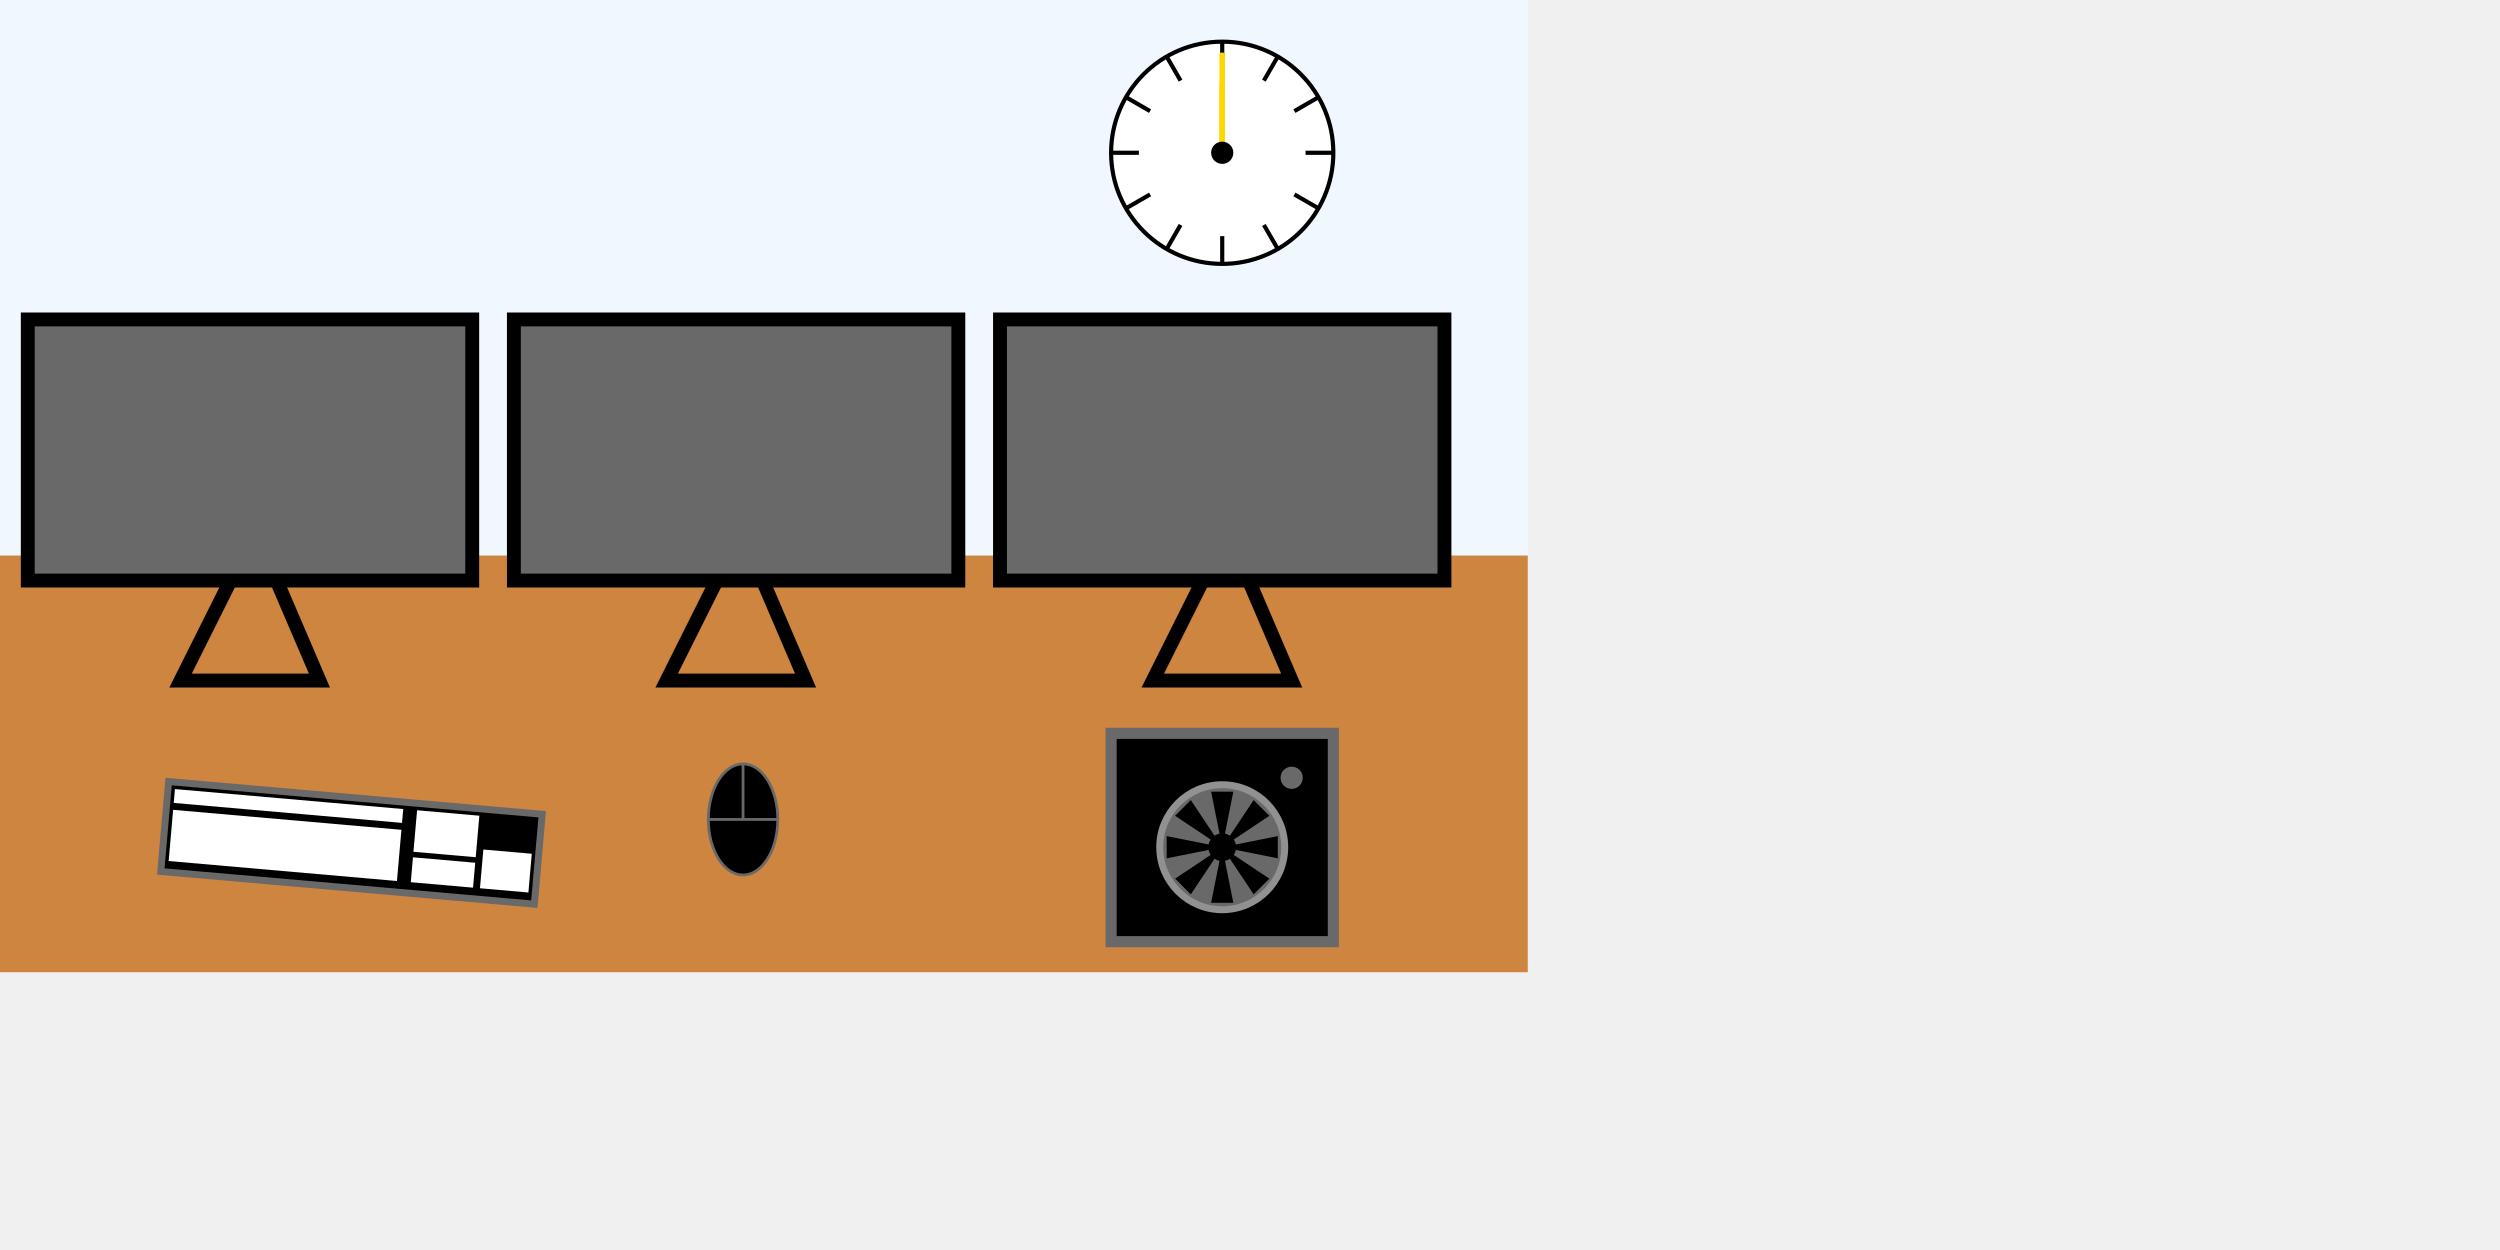
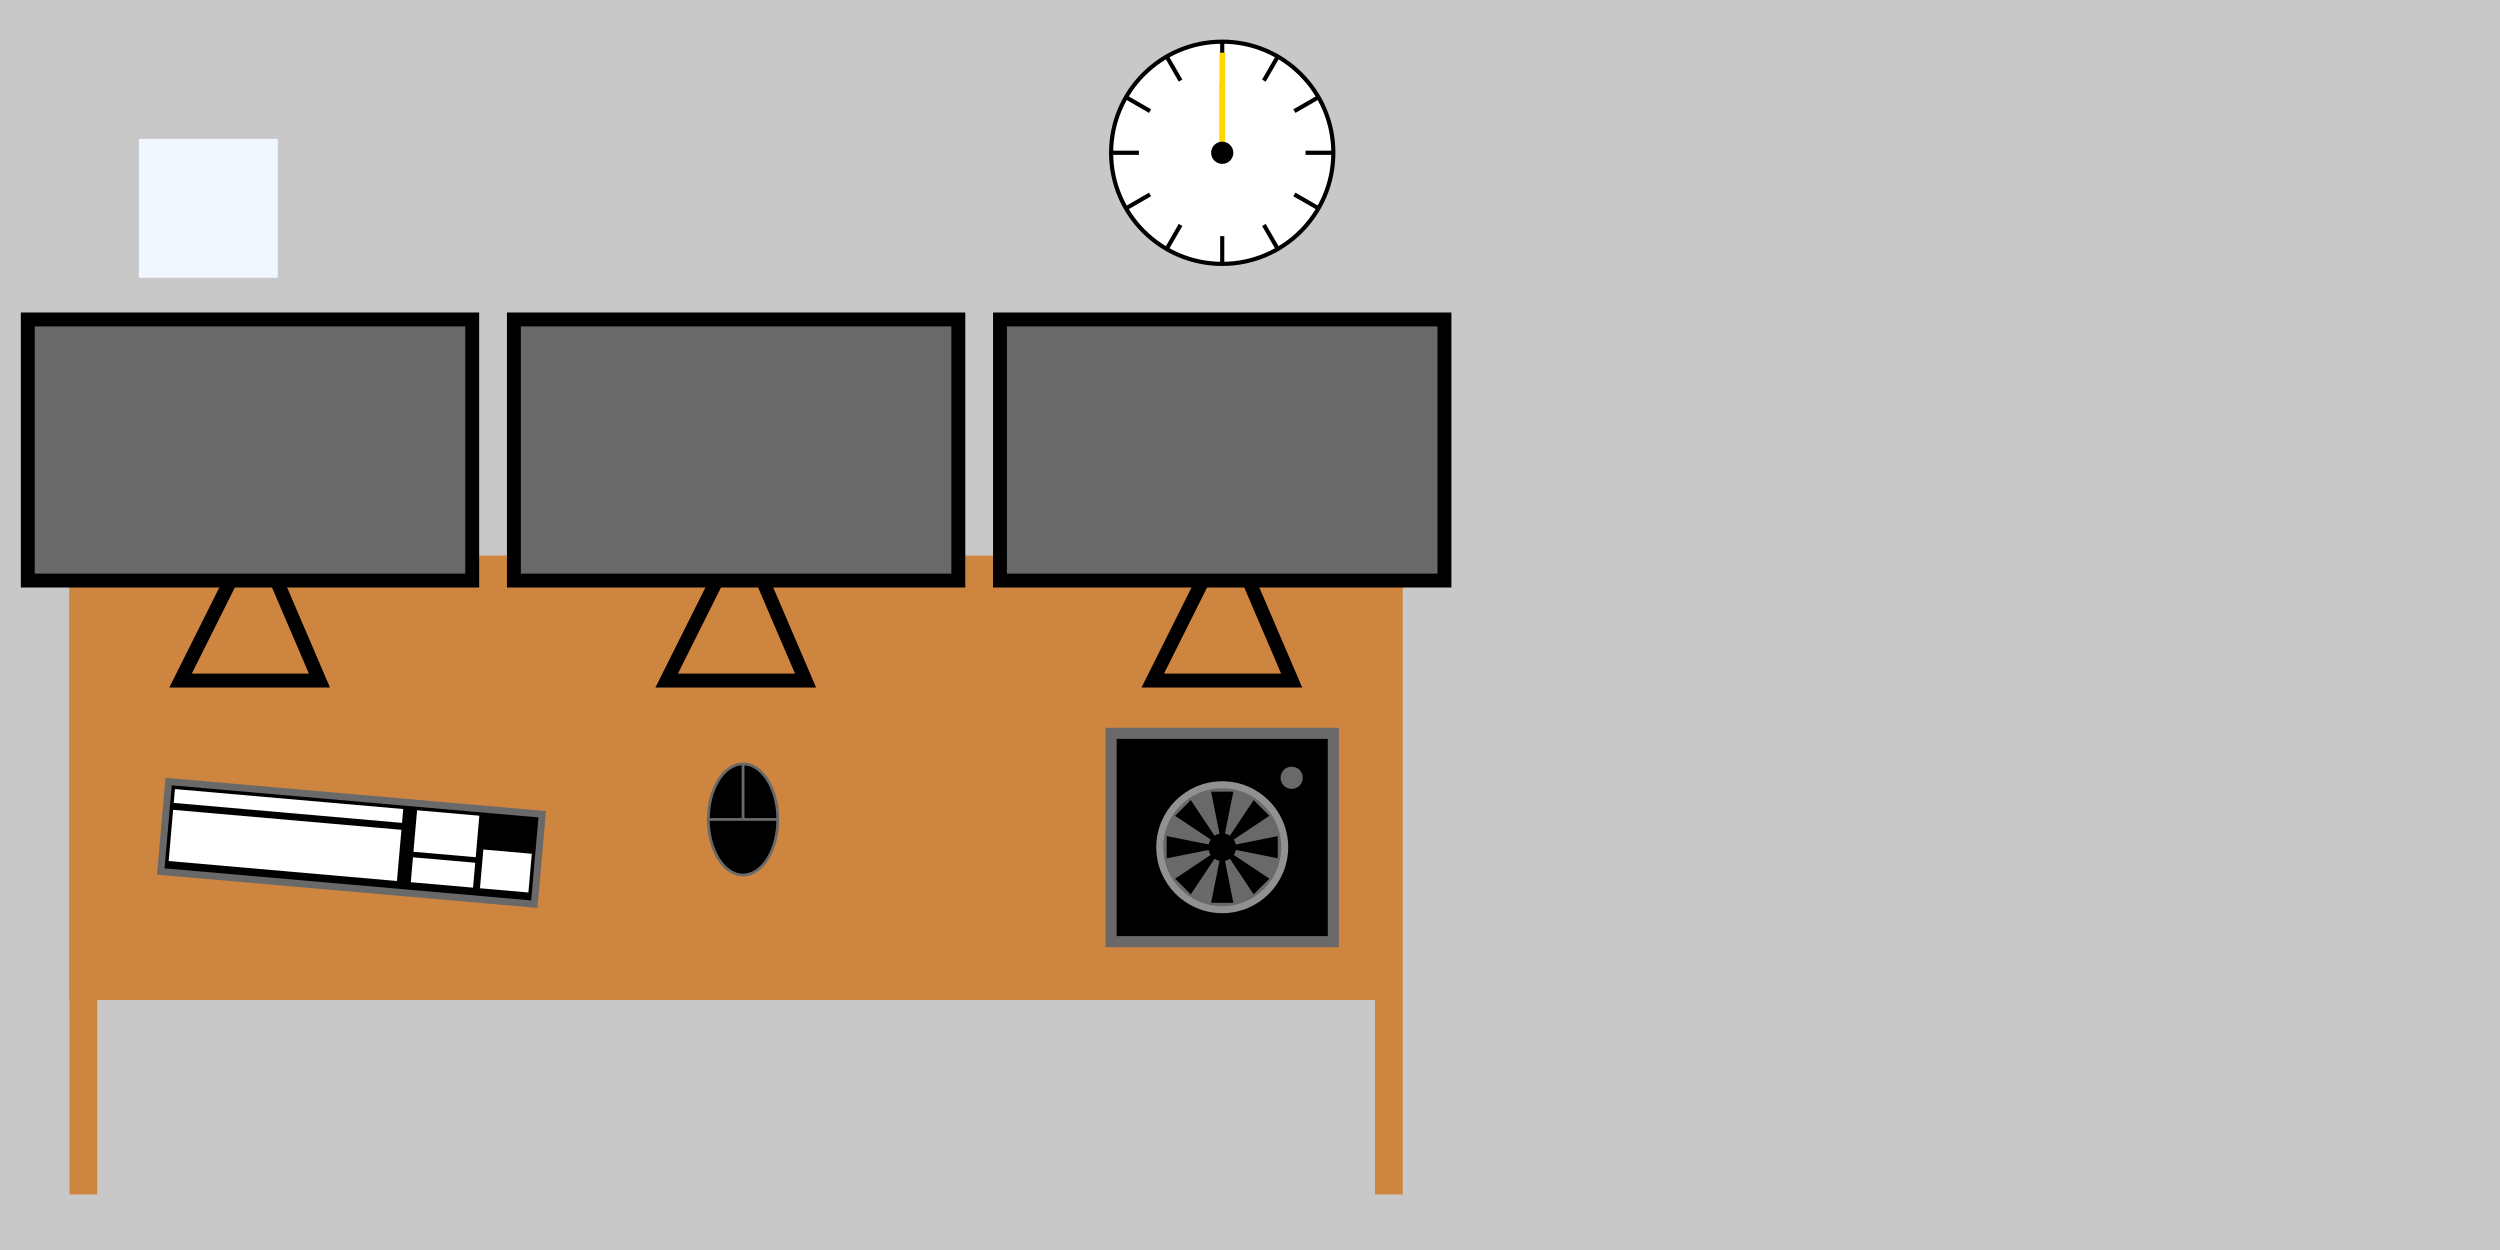
<svg xmlns="http://www.w3.org/2000/svg" xmlns:xlink="http://www.w3.org/1999/xlink" width="1800" height="900">
-   <rect x="0" y="0" width="1100" height="400" style="fill:rgb(240,247,255);stroke-width:0;stroke:rgb(0,0,0);" />
-   <rect x="0" y="400" width="1100" height="300" style="fill:rgb(206,133,64);stroke-width:0;stroke:rgb(0,0,0);" />
+   <rect x="0" y="0" width="1800" height="900" style="fill:rgb(200, 200, 200);stroke-width:0;stroke:rgb(0,0,0);" />
+   <rect x="100" y="100" width="100" height="100" style="fill:rgb(240,247,255);stroke-width:0;stroke:rgb(0,0,0);" />
+   <rect x="50" y="400" width="940" height="320" style="fill:rgb(206,133,64);stroke-width:0;stroke:rgb(0,0,0);" />
+   <rect x="50" y="400" width="20" height="460" style="fill:rgb(206,133,64);stroke-width:0;stroke:rgb(0,0,0);" />
+   <rect x="990" y="400" width="20" height="460" style="fill:rgb(206,133,64);stroke-width:0;stroke:rgb(0,0,0);" />
  <g id="monitor">
    <rect id="hintergrund" x="20" y="230" width="320" height="188" style="fill:rgb(105,105,105);stroke-width:10;stroke:rgb(0,0,0);" />
    <polyline points="165,420 130,490 230,490 200,420" style="fill:none;stroke:black;stroke-width:10" />
  </g>
  <animate xlink:href="#hintergrund" begin="3s" dur="5s" attributeName="fill" attributeType="XML" fill="freeze" from="rgb(105 105 105)" to="blue">
	</animate>
  <def>
    <g id="katze">
      <circle cx="70" cy="95" r="50" style="stroke: black; fill: lightgrey;" />
      <circle cx="55" cy="80" r="5" stroke="black" fill="grey">
			</circle>
      <circle cx="85" cy="80" r="5" stroke="black" fill="grey">
			</circle>
      <g id="schnurbart">
        <line x1="75" y1="95" x2="135" y2="85" style="stroke: black;">
				</line>
        <line x1="75" y1="95" x2="135" y2="105" style="stroke: black;" />
      </g>
      <use xlink:href="#schnurbart" transform="scale(-1 1) translate(-140 0)" />
      <polyline points="108 62, 90 10, 70 45, 50 10, 32 62" style="stroke: black; fill: lightgrey;" />
      <polyline points="35, 110, 45, 120, 95, 120, 105, 110" style="stroke: black; fill: none;" />
      <path d="M 75 90 L 65 90 A 5 10 0 0 0 75 90" style="stroke: black; fill: grey" />
      <text x="-10" y="165" font-family="Courier" font-size="20" fill="red" font-style="italic">
				CATMAN inside
			</text>
    </g>
  </def>
  <use id="katze1" xlink:href="#katze" x="110" y="230" opacity="0">
    <animate xlink:href="#katze1" attributeName="opacity" from="1" to="0" begin="7s" />
  </use>
  <use x="350" y="0" xlink:href="#monitor" />
  <use x="700" y="0" xlink:href="#monitor" />
  <use id="katze2" xlink:href="#katze" x="460" y="230" opacity="0">
    <animate xlink:href="#katze2" attributeName="opacity" from="1" to="0" begin="7s" />
  </use>
  <g id="clock">
    <circle cx="880" cy="110" r="80" style="fill:white;stroke-width:3; stroke:black;" />
    <g id="linien">
      <line x1="880" y1="50" x2="880" y2="30" style="stroke:black;stroke-width:3" />
    </g>
    <use x="0" y="0" transform="rotate(30 880 110)" xlink:href="#linien" />
    <use x="0" y="0" transform="rotate(60 880 110)" xlink:href="#linien" />
    <use x="0" y="0" transform="rotate(90 880 110)" xlink:href="#linien" />
    <use x="0" y="0" transform="rotate(120 880 110)" xlink:href="#linien" />
    <use x="0" y="0" transform="rotate(150 880 110)" xlink:href="#linien" />
    <use x="0" y="0" transform="rotate(180 880 110)" xlink:href="#linien" />
    <use x="0" y="0" transform="rotate(210 880 110)" xlink:href="#linien" />
    <use x="0" y="0" transform="rotate(240 880 110)" xlink:href="#linien" />
    <use x="0" y="0" transform="rotate(270 880 110)" xlink:href="#linien" />
    <use x="0" y="0" transform="rotate(300 880 110)" xlink:href="#linien" />
    <use x="0" y="0" transform="rotate(330 880 110)" xlink:href="#linien" />
    <g transform="translate( 880,110)">
      <line x1="0" y1="0" x2="0" y2="-72" style="stroke:rgb(255,215,0);stroke-width:2">
        <animateTransform repeatCount="indefinite" attributeName="transform" type="rotate" from="0" to="360" begin="0" dur="60s" />
      </line>
    </g>
    <g transform="translate( 880,110)">
      <line x1="0" y1="0" x2="0" y2="-72" style="stroke:rgb(255,215,0);stroke-width:4">
        <animateTransform repeatCount="indefinite" attributeName="transform" type="rotate" from="180" to="540" begin="0" dur="3600" />
      </line>
    </g>
    <g transform="translate( 880,110)">
      <line x1="0" y1="0" x2="0" y2="-50" style="stroke:rgb(255,215,0);stroke-width:4">
        <animateTransform repeatCount="indefinite" attributeName="transform" type="rotate" from="345" to="705" begin="0" dur="216000" />
      </line>
    </g>
    <circle cx="880" cy="110" r="8" style="fill:black;" />
  </g>
  <g id="mouse">
    <ellipse cx="535" cy="590" rx="25" ry="40" style="fill:black;stroke:rgb(105,105,105);stroke-width:2" />
    <polyline points="510,590 560,590" style="fill:non;stroke:rgb(105,105,105);stroke-width:2" />
    <polyline points="535,590 535,550" style="fill:non;stroke:rgb(105,105,105);stroke-width:2" />
  </g>
  <g id="keyboard">
    <rect x="170" y="550" width="270" height="65" transform="rotate(5)" style="fill:rgb(0,0,0);stroke-width:5;stroke:rgb(105,105,105);" />
  </g>
  <g id="keyboard-detail">
    <rect x="175" y="555" width="165" height="10" transform="rotate(5)" style="fill:rgb(255,255,255);stroke-width:0;stroke:rgb(105,105,105);" />
    <rect x="350" y="555" width="45" height="30" transform="rotate(5)" style="fill:rgb(255,255,255);stroke-width:0;stroke:rgb(105,105,105);" />
    <rect x="175" y="570" width="165" height="37" transform="rotate(5)" style="fill:rgb(255,255,255);stroke-width:0;stroke:rgb(105,105,105);" />
    <rect x="350" y="589" width="45" height="18" transform="rotate(5)" style="fill:rgb(255,255,255);stroke-width:0;stroke:rgb(105,105,105);" />
    <rect x="400" y="579" width="35" height="28" transform="rotate(5)" style="fill:rgb(255,255,255);stroke-width:0;stroke:rgb(105,105,105);" />
  </g>
  <g id="pcc">
    <rect x="800" y="528" width="160" height="150" style="fill:rgb(0,0,0);stroke-width:8;stroke:rgb(105,105,105);" />
    <g id="luefter">
      <circle id="luefter-hintergrund" cx="880" cy="610" r="45" style="fill:dimgrey;stroke-width:5; stroke:rgb(145,145,145);" />
      <circle cx="880" cy="610" r="10" style="fill:rgb(0,0,0) ;stroke-width:0; stroke:black" />
      <g id="blaetter">
        <polygon id="blatt" points="880,610 840,602 840, 618" style="fill:black;" />
      </g>
      <use x="0" y="0" transform="rotate(90,880,610)" xlink:href="#blaetter" />
      <use x="0" y="0" transform="rotate(45,880,610)" xlink:href="#blaetter" />
      <use x="0" y="0" transform="rotate(135,880,610)" xlink:href="#blaetter" />
      <use x="0" y="0" transform="rotate(180,880,610)" xlink:href="#blaetter" />
      <use x="0" y="0" transform="rotate(225,880,610)" xlink:href="#blaetter" />
      <use x="0" y="0" transform="rotate(270,880,610)" xlink:href="#blaetter" />
      <use x="0" y="0" transform="rotate(315,880,610)" xlink:href="#blaetter" />
      <animateTransform xlink:href="#blaetter" begin="3s" dur="4s" attributeName="transform" attributeType="XML" type="rotate" from="90 880 610" to="450 880 610">
	</animateTransform>
      <animateTransform xlink:href="#blaetter" begin="7s" dur="60s" repeatCount="indefinite" attributeName="transform" attributeType="XML" type="rotate" from="450 880 610" to="22050 880 610">
	</animateTransform>
      <animate xlink:href="#luefter-hintergrund" begin="3s" dur="4s" repeatCount="indefinite" attributeName="fill" attributeType="XML" values="red;yellow;green;blue;red;"> 
	</animate>
    </g>
    <circle id="einschaltknopf" cx="930" cy="560" r="8" style="fill:dimgrey;stroke-width:5;">
      <set xlink:href="#einschaltknopf" begin="2s" dur="indefinite" attributeName="fill" to="green" />
    </circle>
  </g>
</svg>
